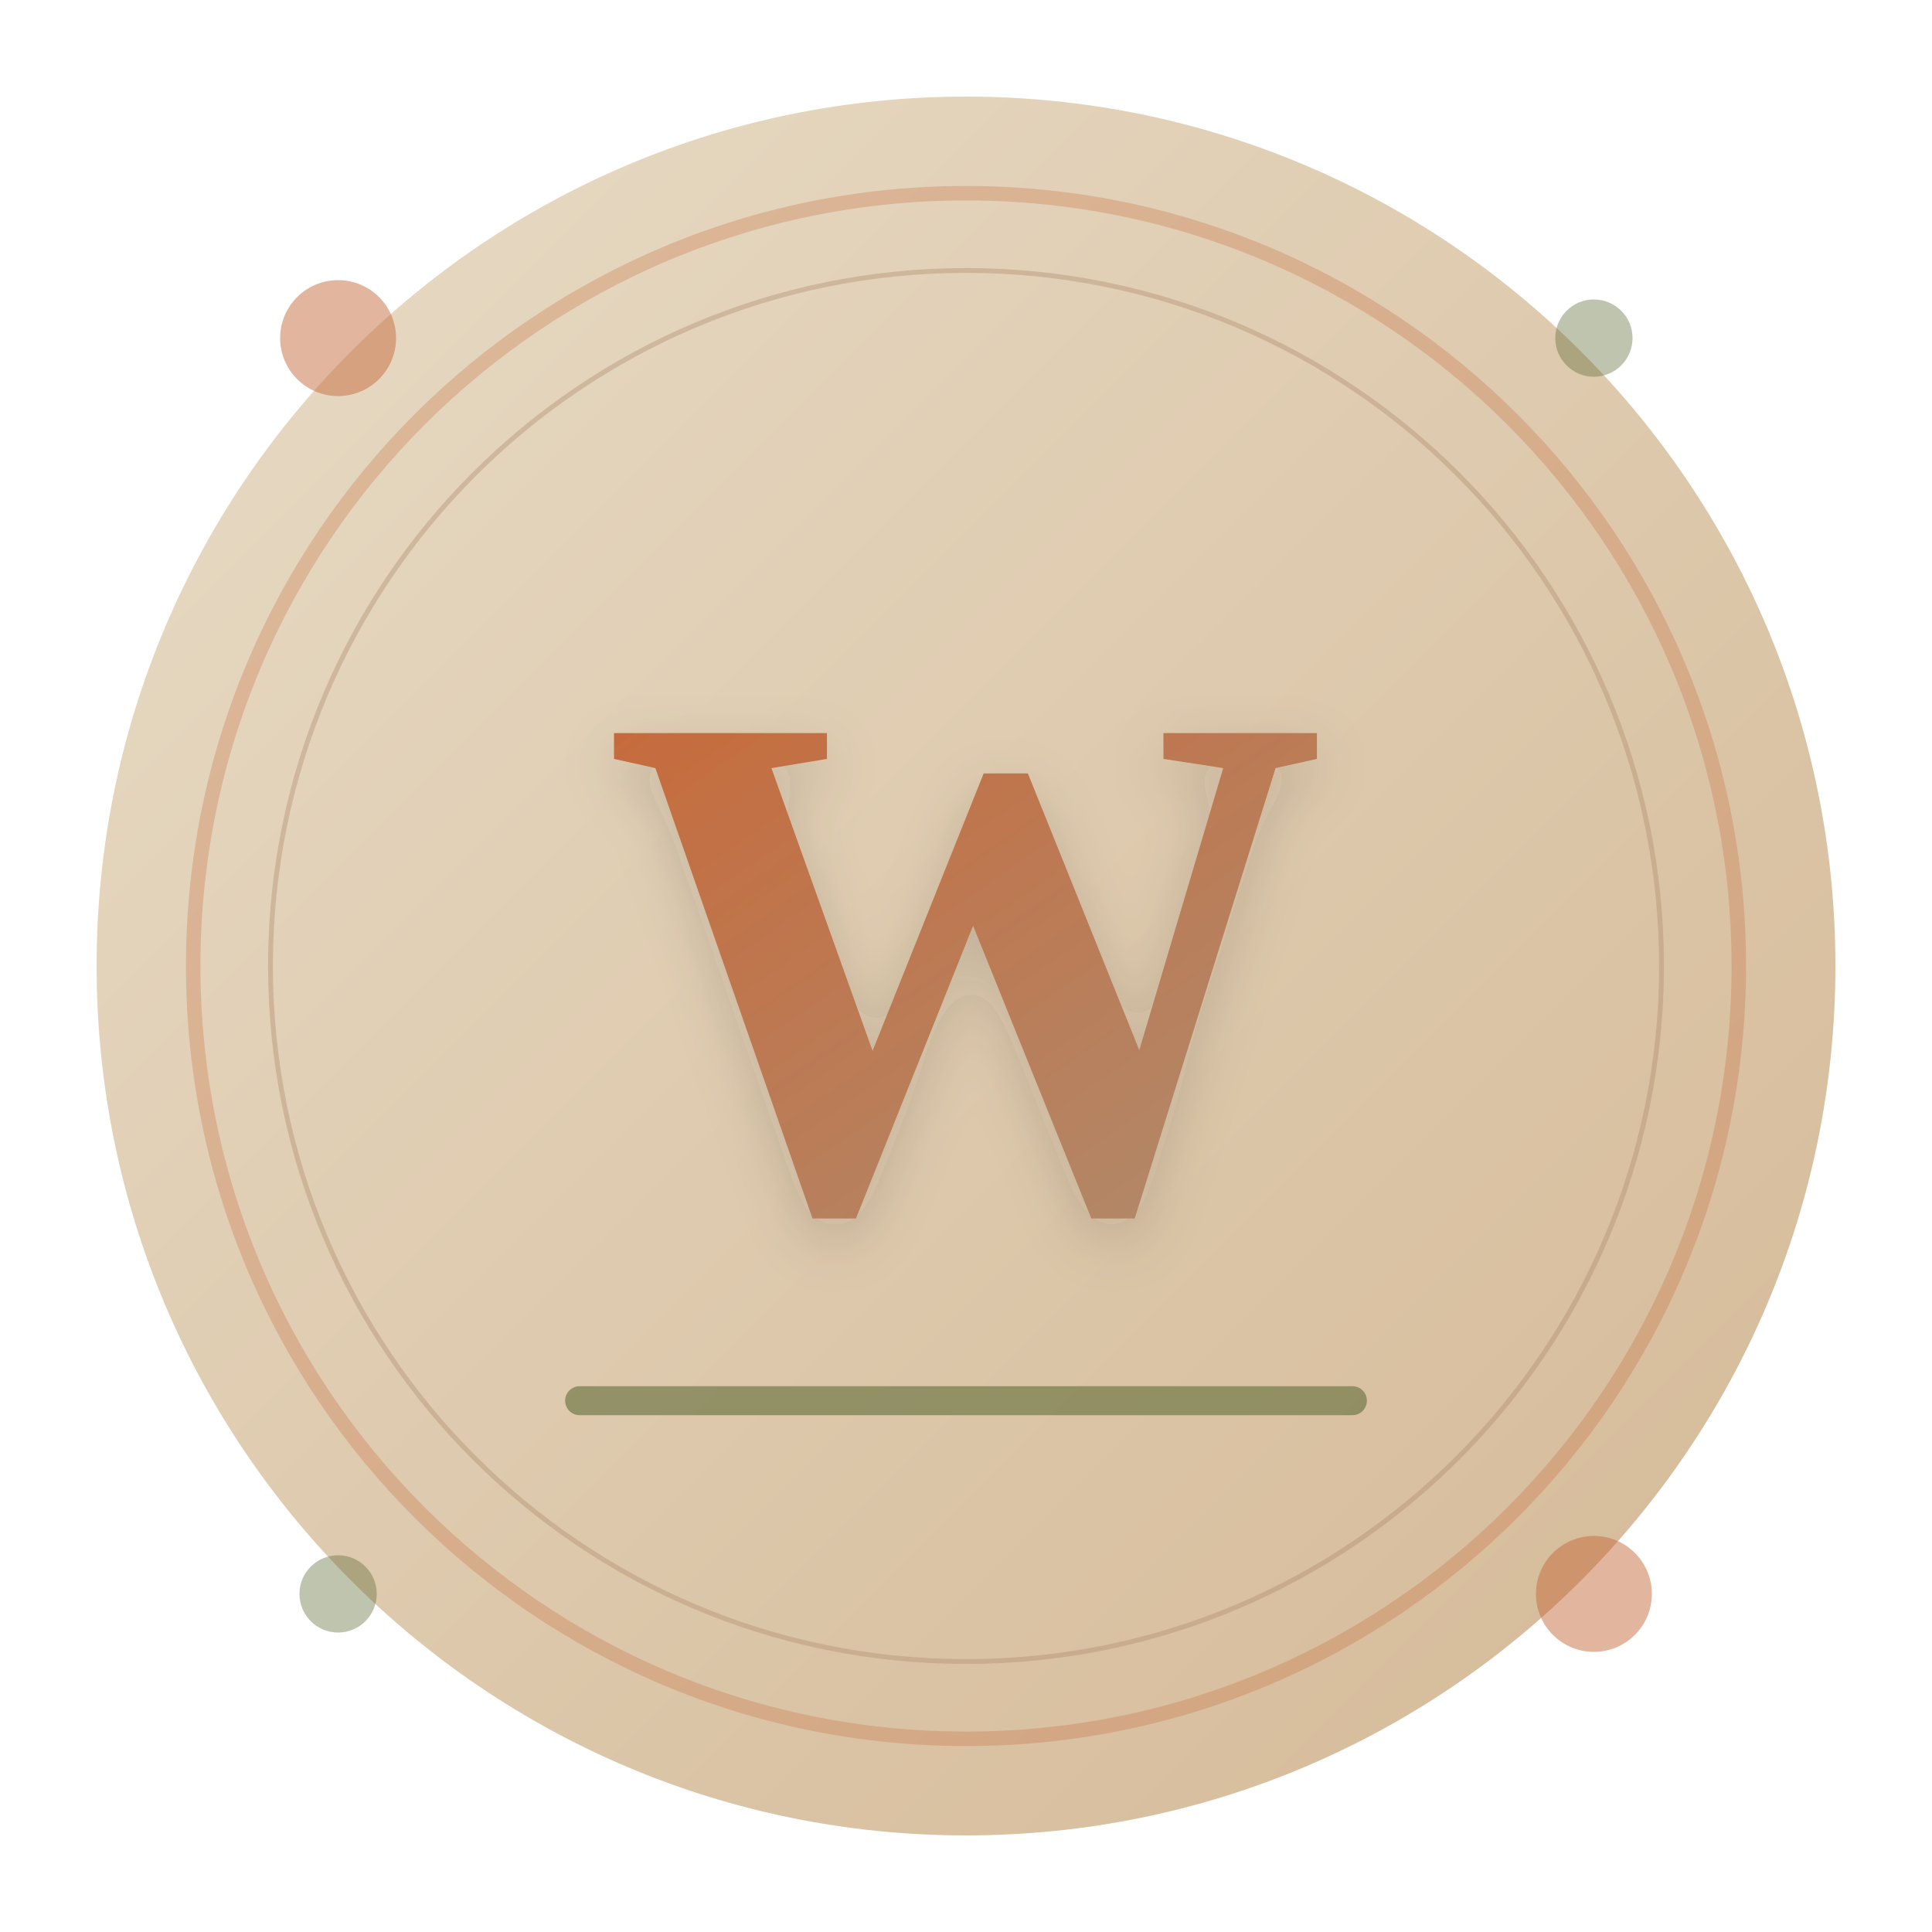
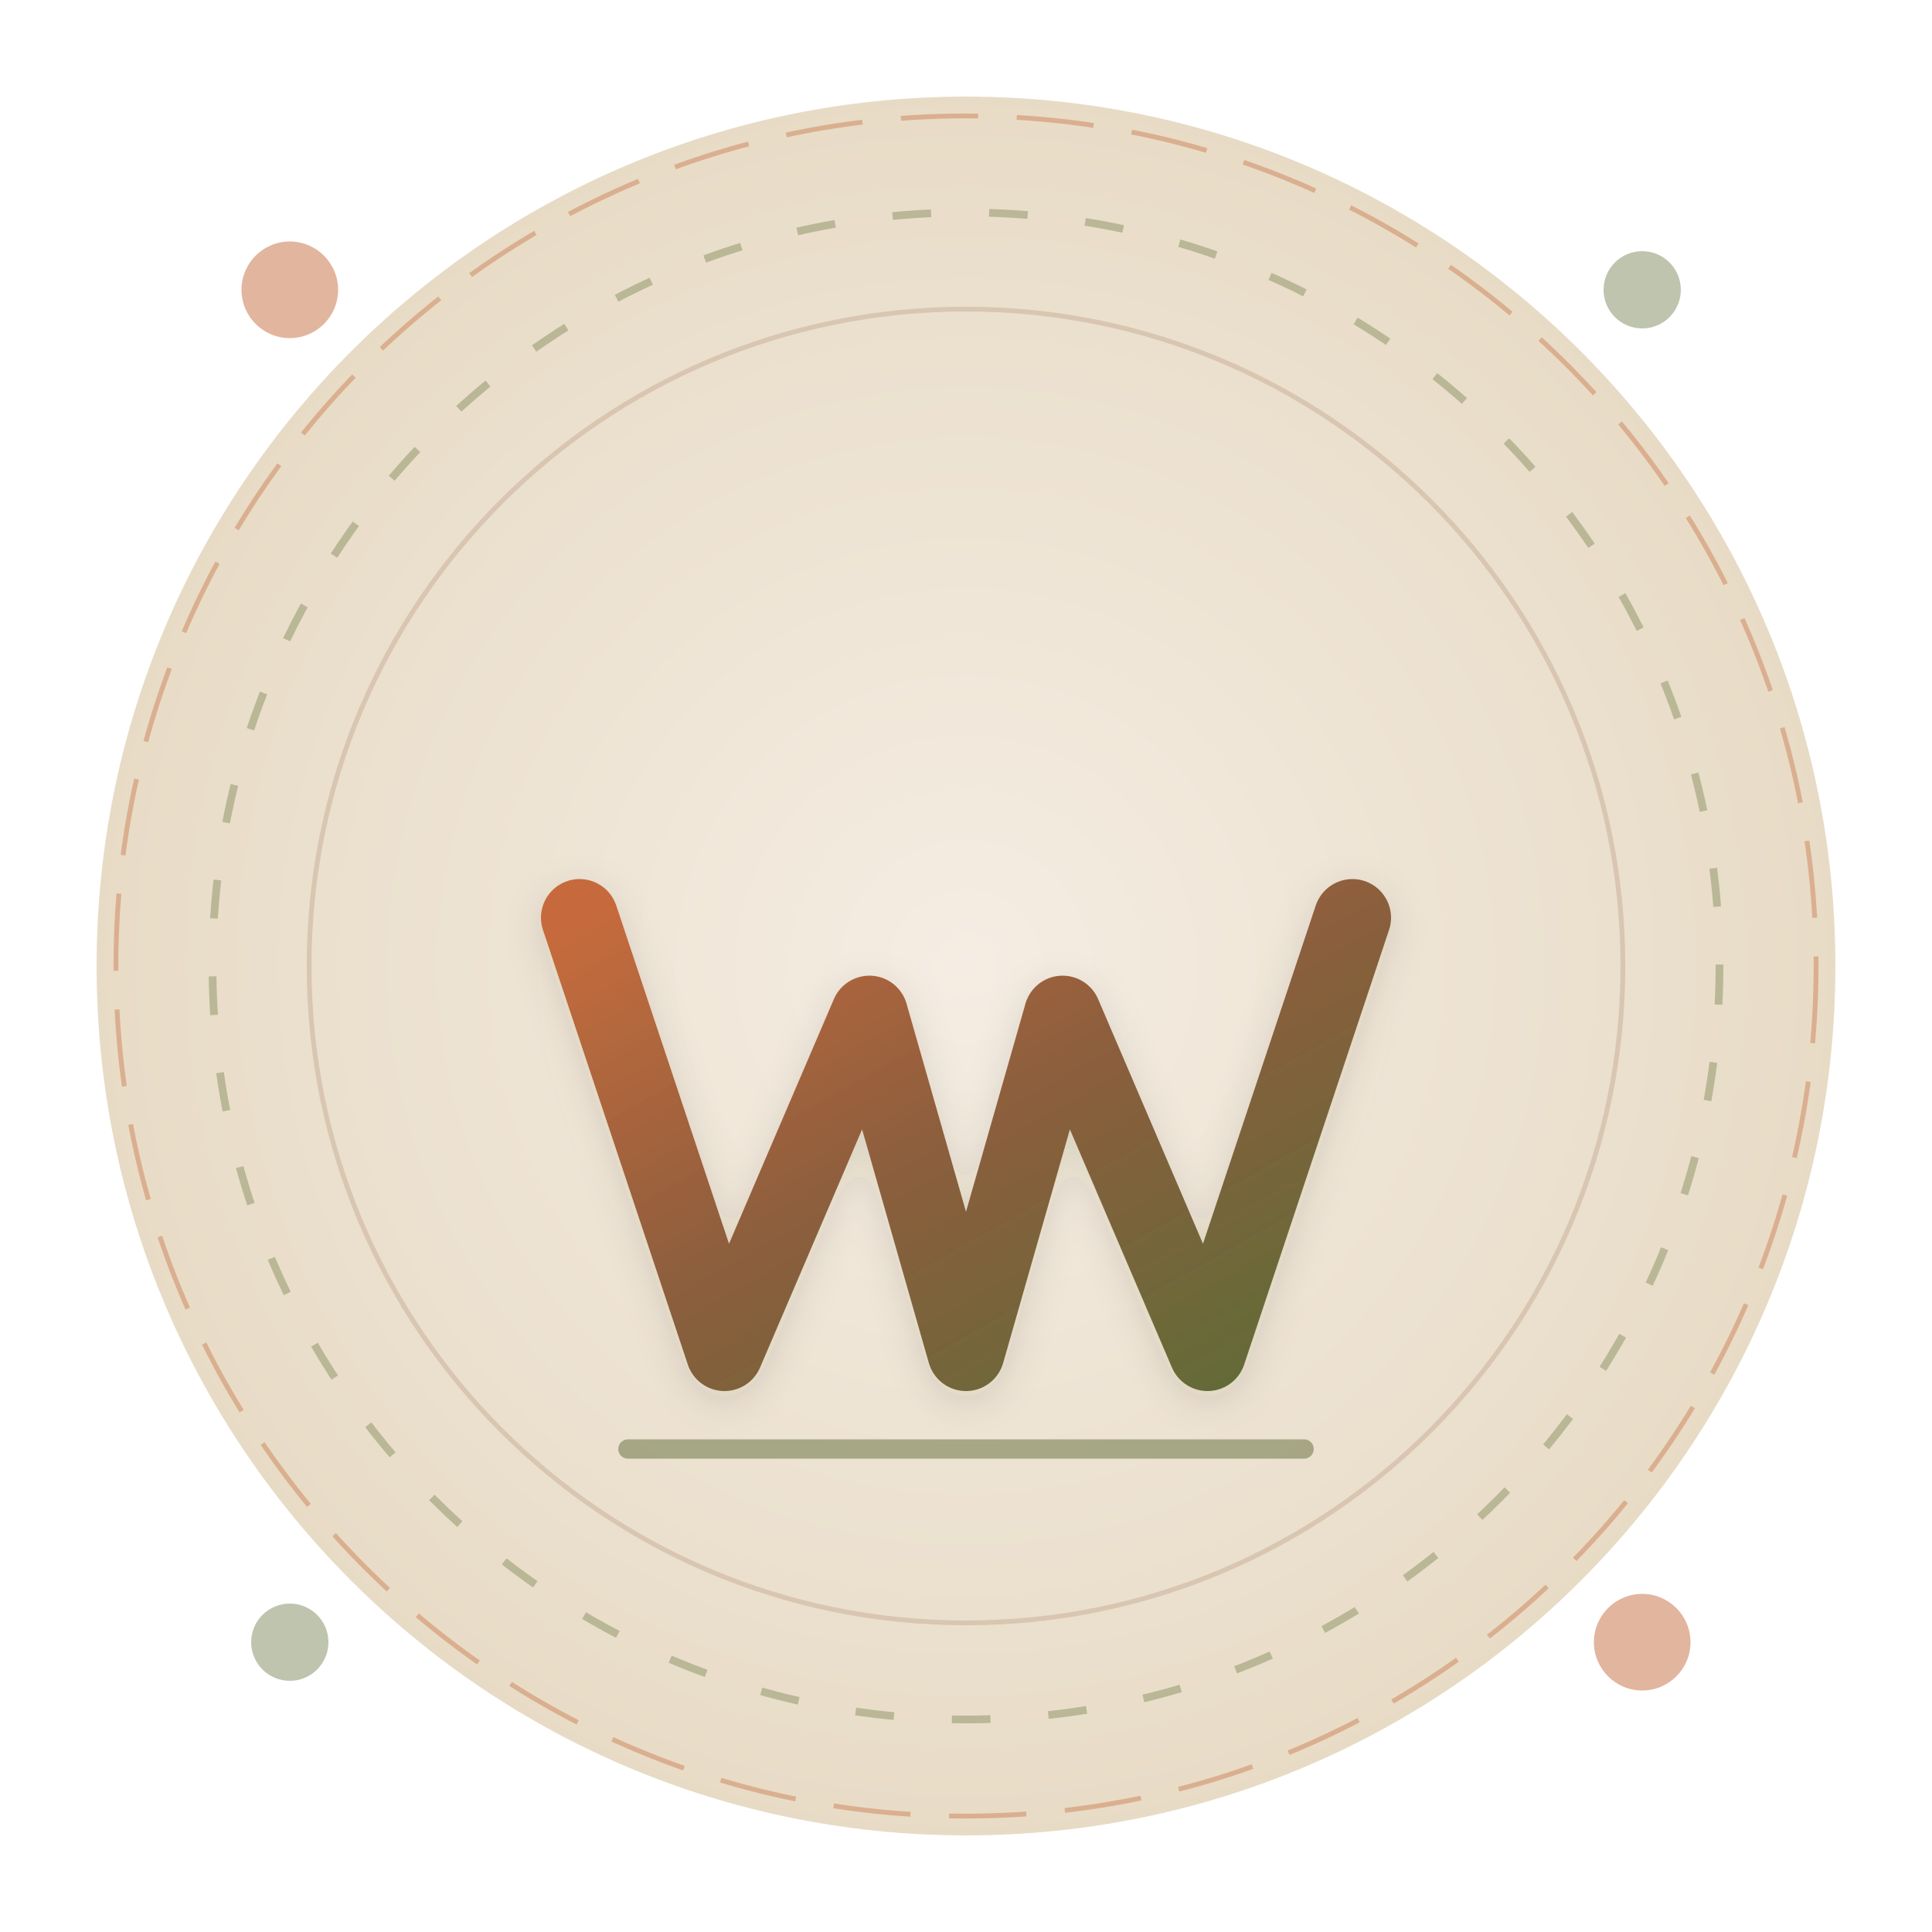
<svg xmlns="http://www.w3.org/2000/svg" viewBox="0 0 200 200">
  <defs>
-     <linearGradient id="bgGrad" x1="0%" y1="0%" x2="100%" y2="100%">
-       <stop offset="0%" style="stop-color:#E8DCC7" />
-       <stop offset="100%" style="stop-color:#D4B895" />
+     <radialGradient id="bgGrad" cx="50%" cy="50%" r="70%">
+       <stop offset="0%" stop-color="#F5EDE3" />
+       <stop offset="70%" stop-color="#E8DCC7" />
+       <stop offset="100%" stop-color="#D4B895" />
+     </radialGradient>
+     <linearGradient id="letterGrad" x1="0%" y1="0%" x2="100%" y2="100%">
+       <stop offset="0%" stop-color="#C66B3D" />
+       <stop offset="50%" stop-color="#8B5E3C" />
+       <stop offset="100%" stop-color="#606C38" />
    </linearGradient>
-     <linearGradient id="textGrad" x1="0%" y1="0%" x2="100%" y2="100%">
-       <stop offset="0%" style="stop-color:#C66B3D" />
-       <stop offset="100%" style="stop-color:#B08B6E" />
-     </linearGradient>
+     <filter id="glow" x="-100%" y="-100%" width="300%" height="300%">
+       <feGaussianBlur stdDeviation="8" result="blur" />
+       <feFlood flood-color="#C66B3D" flood-opacity="0.4" />
+       <feComposite in2="blur" operator="in" />
+       <feMerge>
+         <feMergeNode />
+         <feMergeNode in="SourceGraphic" />
+       </feMerge>
+     </filter>
    <filter id="innerShadow" x="-20%" y="-20%" width="140%" height="140%">
-       <feDropShadow dx="0" dy="2" stdDeviation="3" flood-color="#2D2A26" flood-opacity="0.15" />
+       <feDropShadow dx="0" dy="1" stdDeviation="2" flood-color="#2D2A26" flood-opacity="0.12" />
    </filter>
-     <filter id="glow" x="-50%" y="-50%" width="200%" height="200%">
-       <feGaussianBlur stdDeviation="4" result="blur" />
+     <filter id="ripple" x="-50%" y="-50%" width="200%" height="200%">
+       <feGaussianBlur stdDeviation="3" result="blur" />
      <feMerge>
        <feMergeNode in="blur" />
        <feMergeNode in="SourceGraphic" />
      </feMerge>
    </filter>
+     <style>
+       .logo-bg { transition: all 0.4s ease; }
+       .logo-circle { transition: all 0.4s ease; transform-origin: center; }
+       .logo-letter { transition: all 0.3s ease; transform-origin: center; }
+       .logo-ring { transition: all 0.5s ease; transform-origin: center; }
+       .logo-dot { transition: all 0.3s ease; }
+       .ripple-circle { opacity: 0; transform: scale(0); transform-origin: center; }
+ 
+       /* Hover 效果 */
+       .logo-group:hover .logo-bg { filter: brightness(1.05); }
+       .logo-group:hover .logo-circle { transform: scale(1.02); }
+       .logo-group:hover .logo-letter { transform: scale(1.05); filter: brightness(1.15); }
+       .logo-group:hover .logo-ring { opacity: 0.6; transform: scale(1.05) rotate(15deg); }
+       .logo-group:hover .logo-dot { transform: scale(1.3); }
+ 
+       /* 装饰环旋转动画 */
+       @keyframes ringRotate {
+         from { transform: rotate(0deg); }
+         to { transform: rotate(360deg); }
+       }
+       @keyframes ringRotateReverse {
+         from { transform: rotate(360deg); }
+         to { transform: rotate(0deg); }
+       }
+       .ring-outer { animation: ringRotate 20s linear infinite; transform-origin: center; }
+       .ring-inner { animation: ringRotateReverse 15s linear infinite; transform-origin: center; }
+ 
+       /* 装饰点脉动 */
+       @keyframes dotPulse {
+         0%, 100% { transform: scale(1); opacity: 0.5; }
+         50% { transform: scale(1.2); opacity: 0.8; }
+       }
+       .dot-1 { animation: dotPulse 2s ease-in-out infinite; }
+       .dot-2 { animation: dotPulse 2s ease-in-out infinite 0.5s; }
+       .dot-3 { animation: dotPulse 2s ease-in-out infinite 1s; }
+       .dot-4 { animation: dotPulse 2s ease-in-out infinite 1.5s; }
+ 
+       /* 点击涟漪 */
+       @keyframes rippleEffect {
+         0% { transform: scale(0); opacity: 0.8; }
+         100% { transform: scale(2.5); opacity: 0; }
+       }
+       .ripple-animate { animation: rippleEffect 0.6s ease-out forwards; }
+ 
+       /* 字母打字机效果（可选） */
+       @keyframes letterBounce {
+         0%, 100% { transform: scale(1); }
+         50% { transform: scale(1.08); }
+       }
+       .bounce-animate { animation: letterBounce 0.4s ease-out; }
+     </style>
  </defs>
-   <circle cx="100" cy="100" r="90" fill="url(#bgGrad)" />
-   <circle cx="100" cy="100" r="80" fill="none" stroke="#C66B3D" stroke-width="1.5" opacity="0.3" />
-   <circle cx="100" cy="100" r="72" fill="none" stroke="#B08B6E" stroke-width="0.5" opacity="0.4" />
-   <text x="100" y="125" font-family="Georgia, 'Times New Roman', serif" font-size="75" font-weight="bold" fill="url(#textGrad)" text-anchor="middle" filter="url(#innerShadow)">W</text>
-   <line x1="60" y1="145" x2="140" y2="145" stroke="#606C38" stroke-width="3" stroke-linecap="round" opacity="0.6" />
-   <circle cx="35" cy="35" r="6" fill="#C66B3D" opacity="0.5" />
-   <circle cx="165" cy="35" r="4" fill="#606C38" opacity="0.4" />
-   <circle cx="35" cy="165" r="4" fill="#606C38" opacity="0.4" />
-   <circle cx="165" cy="165" r="6" fill="#C66B3D" opacity="0.5" />
+   <g class="logo-group" style="cursor: pointer;">
+     <circle class="ripple-circle" id="ripple1" cx="100" cy="100" r="90" fill="none" stroke="#C66B3D" stroke-width="2" opacity="0" />
+     <circle class="ripple-circle" id="ripple2" cx="100" cy="100" r="90" fill="none" stroke="#606C38" stroke-width="1.5" opacity="0" />
+     <circle class="logo-bg" cx="100" cy="100" r="90" fill="url(#bgGrad)" />
+     <circle class="logo-ring ring-outer" cx="100" cy="100" r="88" fill="none" stroke="#C66B3D" stroke-width="0.5" stroke-dasharray="8 4" opacity="0.4" />
+     <circle class="logo-ring ring-inner" cx="100" cy="100" r="78" fill="none" stroke="#606C38" stroke-width="0.8" stroke-dasharray="4 6" opacity="0.35" />
+     <circle class="logo-circle" cx="100" cy="100" r="68" fill="none" stroke="#B08B6E" stroke-width="0.5" opacity="0.3" />
+     <g class="logo-letter" filter="url(#innerShadow)">
+       <path d="M60 95 L75 140 L90 105 L100 140 L110 105 L125 140 L140 95" fill="none" stroke="url(#letterGrad)" stroke-width="8" stroke-linecap="round" stroke-linejoin="round" />
+     </g>
+     <line class="logo-circle" x1="65" y1="150" x2="135" y2="150" stroke="#606C38" stroke-width="2" stroke-linecap="round" opacity="0.5" />
+     <circle class="logo-dot dot-1" cx="30" cy="30" r="5" fill="#C66B3D" opacity="0.5" />
+     <circle class="logo-dot dot-2" cx="170" cy="30" r="4" fill="#606C38" opacity="0.4" />
+     <circle class="logo-dot dot-3" cx="30" cy="170" r="4" fill="#606C38" opacity="0.4" />
+     <circle class="logo-dot dot-4" cx="170" cy="170" r="5" fill="#C66B3D" opacity="0.5" />
+   </g>
</svg>
